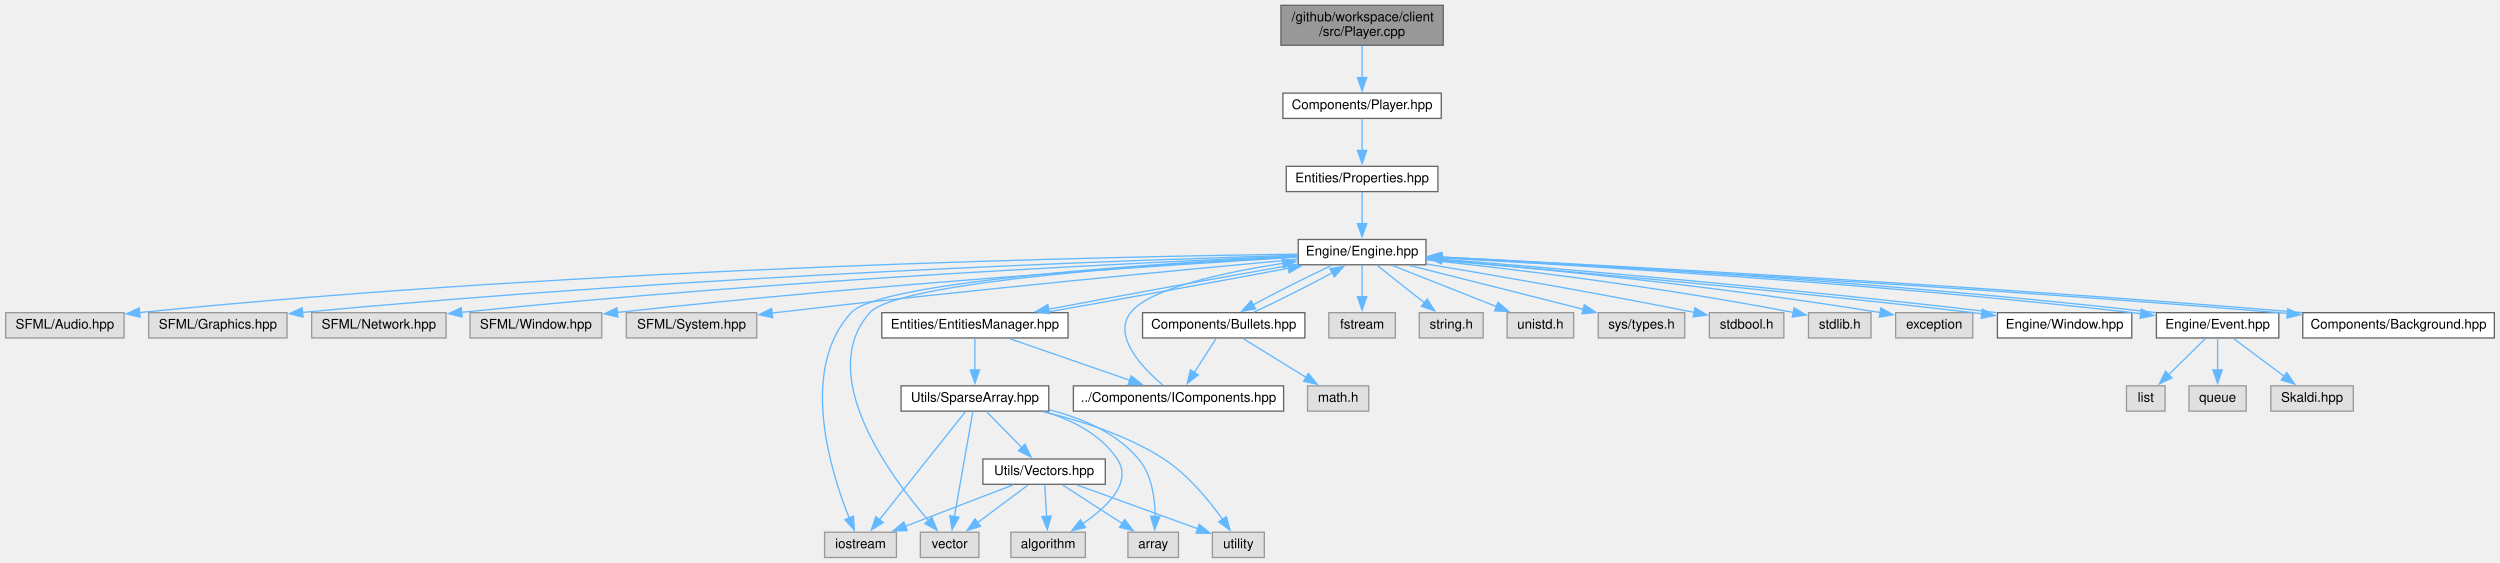
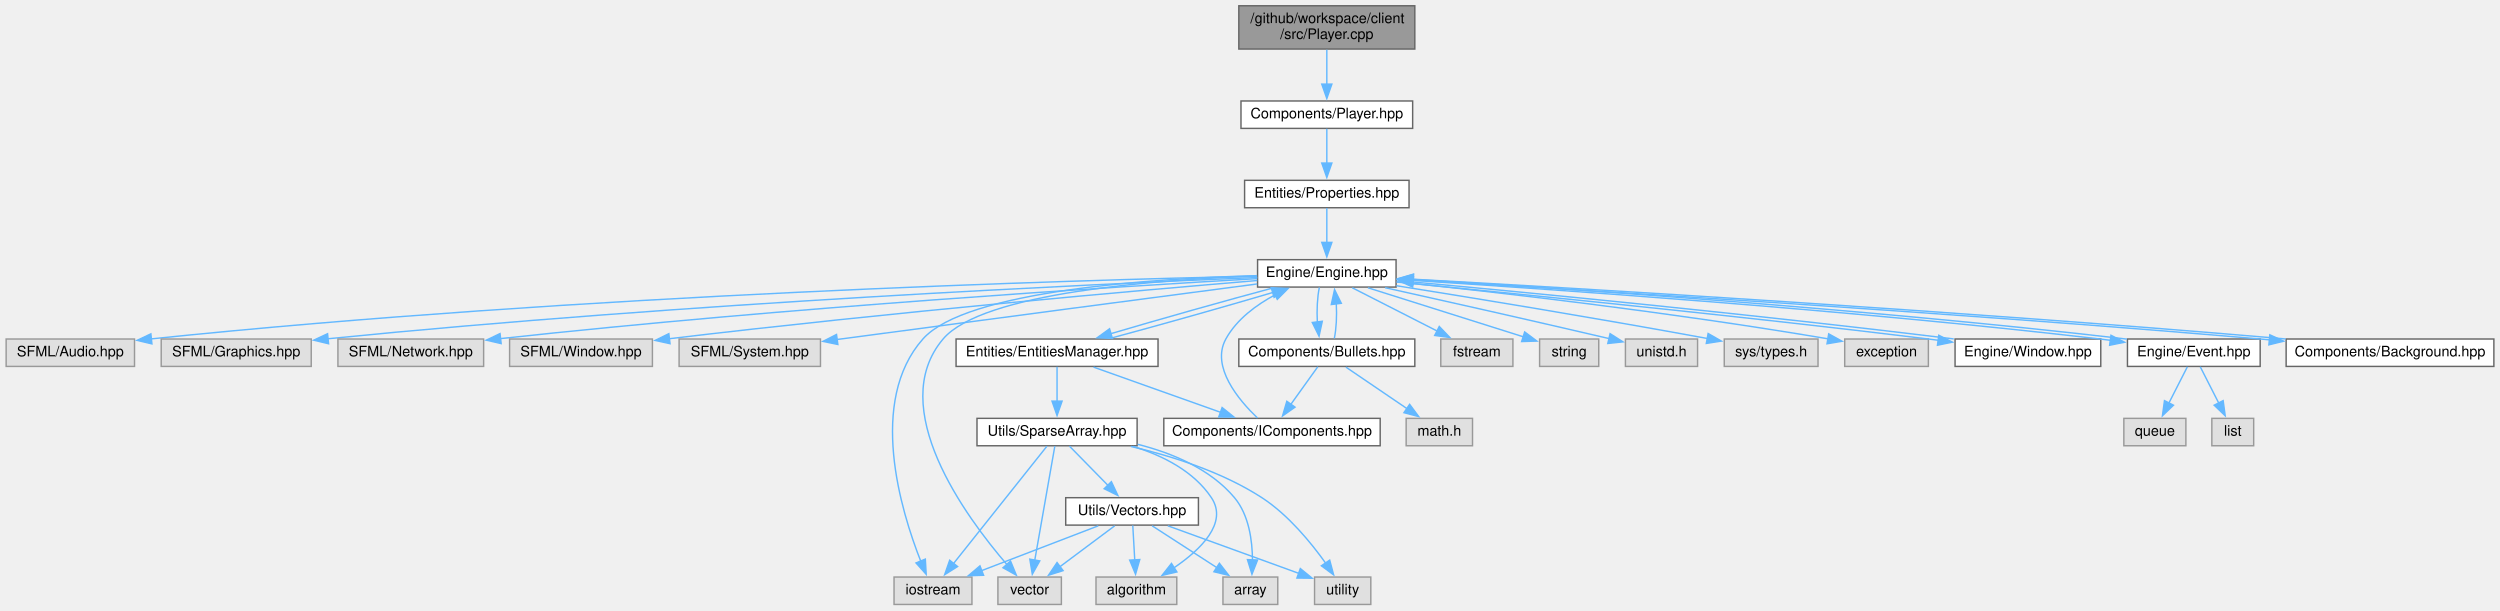
- <svg xmlns="http://www.w3.org/2000/svg" xmlns:xlink="http://www.w3.org/1999/xlink" width="1879pt" height="423pt" viewBox="0.00 0.00 1878.50 423.00">
+ <svg xmlns="http://www.w3.org/2000/svg" xmlns:xlink="http://www.w3.org/1999/xlink" width="1733pt" height="423pt" viewBox="0.00 0.00 1732.50 423.00">
  <g id="graph0" class="graph" transform="scale(1 1) rotate(0) translate(4 419)">
    <g id="node1" class="node">
      <g id="a_node1">
        <a xlink:title=" ">
-           <polygon fill="#999999" stroke="#666666" points="1080.5,-415 958.5,-415 958.5,-385 1080.5,-385 1080.5,-415" />
-           <text text-anchor="start" x="966.5" y="-403" font-family="Helvetica,sans-Serif" font-size="10.00">/github/workspace/client</text>
-           <text text-anchor="middle" x="1019.5" y="-392" font-family="Helvetica,sans-Serif" font-size="10.00">/src/Player.cpp</text>
+           <polygon fill="#999999" stroke="#666666" points="976.5,-415 854.5,-415 854.5,-385 976.5,-385 976.5,-415" />
+           <text text-anchor="start" x="862.5" y="-403" font-family="Helvetica,sans-Serif" font-size="10.00">/github/workspace/client</text>
+           <text text-anchor="middle" x="915.5" y="-392" font-family="Helvetica,sans-Serif" font-size="10.00">/src/Player.cpp</text>
        </a>
      </g>
    </g>
    <g id="node2" class="node">
      <g id="a_node2">
        <a xlink:href="Player_8hpp.html" target="_top" xlink:title=" ">
-           <polygon fill="white" stroke="#666666" points="1079,-349 960,-349 960,-330 1079,-330 1079,-349" />
-           <text text-anchor="middle" x="1019.5" y="-337" font-family="Helvetica,sans-Serif" font-size="10.00">Components/Player.hpp</text>
+           <polygon fill="white" stroke="#666666" points="975,-349 856,-349 856,-330 975,-330 975,-349" />
+           <text text-anchor="middle" x="915.5" y="-337" font-family="Helvetica,sans-Serif" font-size="10.00">Components/Player.hpp</text>
        </a>
      </g>
    </g>
    <g id="edge1" class="edge">
-       <path fill="none" stroke="#63b8ff" d="M1019.5,-384.54C1019.5,-377.34 1019.5,-368.53 1019.5,-360.68" />
-       <polygon fill="#63b8ff" stroke="#63b8ff" points="1023,-360.69 1019.5,-350.69 1016,-360.69 1023,-360.69" />
+       <path fill="none" stroke="#63b8ff" d="M915.5,-384.54C915.5,-377.34 915.5,-368.53 915.5,-360.68" />
+       <polygon fill="#63b8ff" stroke="#63b8ff" points="919,-360.69 915.5,-350.69 912,-360.69 919,-360.69" />
    </g>
    <g id="node3" class="node">
      <g id="a_node3">
        <a xlink:href="Properties_8hpp.html" target="_top" xlink:title=" ">
-           <polygon fill="white" stroke="#666666" points="1076.5,-294 962.5,-294 962.5,-275 1076.5,-275 1076.5,-294" />
-           <text text-anchor="middle" x="1019.5" y="-282" font-family="Helvetica,sans-Serif" font-size="10.00">Entities/Properties.hpp</text>
+           <polygon fill="white" stroke="#666666" points="972.5,-294 858.5,-294 858.5,-275 972.5,-275 972.5,-294" />
+           <text text-anchor="middle" x="915.5" y="-282" font-family="Helvetica,sans-Serif" font-size="10.00">Entities/Properties.hpp</text>
        </a>
      </g>
    </g>
    <g id="edge2" class="edge">
-       <path fill="none" stroke="#63b8ff" d="M1019.5,-329.75C1019.5,-323.27 1019.5,-314.16 1019.5,-305.9" />
-       <polygon fill="#63b8ff" stroke="#63b8ff" points="1023,-305.96 1019.5,-295.96 1016,-305.96 1023,-305.96" />
+       <path fill="none" stroke="#63b8ff" d="M915.5,-329.75C915.5,-323.27 915.5,-314.16 915.5,-305.9" />
+       <polygon fill="#63b8ff" stroke="#63b8ff" points="919,-305.96 915.5,-295.96 912,-305.96 919,-305.96" />
    </g>
    <g id="node4" class="node">
      <g id="a_node4">
        <a xlink:href="Engine_8hpp.html" target="_top" xlink:title=" ">
-           <polygon fill="white" stroke="#666666" points="1067.5,-239 971.5,-239 971.5,-220 1067.5,-220 1067.5,-239" />
-           <text text-anchor="middle" x="1019.5" y="-227" font-family="Helvetica,sans-Serif" font-size="10.00">Engine/Engine.hpp</text>
+           <polygon fill="white" stroke="#666666" points="963.5,-239 867.5,-239 867.5,-220 963.5,-220 963.5,-239" />
+           <text text-anchor="middle" x="915.5" y="-227" font-family="Helvetica,sans-Serif" font-size="10.00">Engine/Engine.hpp</text>
        </a>
      </g>
    </g>
    <g id="edge3" class="edge">
-       <path fill="none" stroke="#63b8ff" d="M1019.5,-274.75C1019.5,-268.27 1019.5,-259.16 1019.5,-250.9" />
-       <polygon fill="#63b8ff" stroke="#63b8ff" points="1023,-250.96 1019.5,-240.96 1016,-250.96 1023,-250.96" />
+       <path fill="none" stroke="#63b8ff" d="M915.5,-274.75C915.5,-268.27 915.5,-259.16 915.5,-250.9" />
+       <polygon fill="#63b8ff" stroke="#63b8ff" points="919,-250.96 915.5,-240.96 912,-250.96 919,-250.96" />
    </g>
    <g id="node5" class="node">
      <g id="a_node5">
        <a xlink:title=" ">
          <polygon fill="#e0e0e0" stroke="#999999" points="89,-184 0,-184 0,-165 89,-165 89,-184" />
          <text text-anchor="middle" x="44.5" y="-172" font-family="Helvetica,sans-Serif" font-size="10.00">SFML/Audio.hpp</text>
        </a>
      </g>
    </g>
    <g id="edge4" class="edge">
-       <path fill="none" stroke="#63b8ff" d="M971.42,-228C836.08,-226.21 440.15,-218.31 100.54,-184.07" />
-       <polygon fill="#63b8ff" stroke="#63b8ff" points="101.05,-180.61 90.75,-183.08 100.34,-187.57 101.05,-180.61" />
+       <path fill="none" stroke="#63b8ff" d="M867.02,-227.58C741.95,-224.84 398.03,-214.97 100.69,-184.1" />
+       <polygon fill="#63b8ff" stroke="#63b8ff" points="101.06,-180.62 90.75,-183.06 100.33,-187.58 101.06,-180.62" />
    </g>
    <g id="node6" class="node">
      <g id="a_node6">
        <a xlink:title=" ">
          <polygon fill="#e0e0e0" stroke="#999999" points="211.5,-184 107.5,-184 107.5,-165 211.5,-165 211.5,-184" />
          <text text-anchor="middle" x="159.5" y="-172" font-family="Helvetica,sans-Serif" font-size="10.00">SFML/Graphics.hpp</text>
        </a>
      </g>
    </g>
    <g id="edge5" class="edge">
-       <path fill="none" stroke="#63b8ff" d="M971.21,-227.2C848.22,-223.61 512.97,-211.93 222.88,-184.14" />
-       <polygon fill="#63b8ff" stroke="#63b8ff" points="223.51,-180.69 213.22,-183.21 222.83,-187.66 223.51,-180.69" />
+       <path fill="none" stroke="#63b8ff" d="M867.37,-226.65C755.99,-222.12 471.66,-209.02 223.15,-184.19" />
+       <polygon fill="#63b8ff" stroke="#63b8ff" points="223.52,-180.71 213.22,-183.19 222.82,-187.67 223.52,-180.71" />
    </g>
    <g id="node7" class="node">
      <g id="a_node7">
        <a xlink:title=" ">
          <polygon fill="#e0e0e0" stroke="#999999" points="331,-184 230,-184 230,-165 331,-165 331,-184" />
          <text text-anchor="middle" x="280.5" y="-172" font-family="Helvetica,sans-Serif" font-size="10.00">SFML/Network.hpp</text>
        </a>
      </g>
    </g>
    <g id="edge6" class="edge">
-       <path fill="none" stroke="#63b8ff" d="M971.16,-226.63C861.31,-222.1 584.27,-209.11 342.44,-184.23" />
-       <polygon fill="#63b8ff" stroke="#63b8ff" points="343.13,-180.79 332.82,-183.23 342.41,-187.75 343.13,-180.79" />
+       <path fill="none" stroke="#63b8ff" d="M867.23,-225.85C769.97,-220.28 543.26,-206.11 342.67,-184.28" />
+       <polygon fill="#63b8ff" stroke="#63b8ff" points="343.15,-180.82 332.83,-183.2 342.38,-187.77 343.15,-180.82" />
    </g>
    <g id="node8" class="node">
      <g id="a_node8">
        <a xlink:title=" ">
          <polygon fill="#e0e0e0" stroke="#999999" points="448,-184 349,-184 349,-165 448,-165 448,-184" />
          <text text-anchor="middle" x="398.5" y="-172" font-family="Helvetica,sans-Serif" font-size="10.00">SFML/Window.hpp</text>
        </a>
      </g>
    </g>
    <g id="edge7" class="edge">
-       <path fill="none" stroke="#63b8ff" d="M971.29,-225.73C875.83,-220.01 655.77,-205.71 459.75,-184.18" />
-       <polygon fill="#63b8ff" stroke="#63b8ff" points="460.19,-180.7 449.87,-183.08 459.42,-187.66 460.19,-180.7" />
+       <path fill="none" stroke="#63b8ff" d="M867.28,-224.55C785.68,-217.71 614.86,-202.7 459.53,-184.19" />
+       <polygon fill="#63b8ff" stroke="#63b8ff" points="460.22,-180.75 449.87,-183.03 459.39,-187.7 460.22,-180.75" />
    </g>
    <g id="node9" class="node">
      <g id="a_node9">
        <a xlink:title=" ">
          <polygon fill="#e0e0e0" stroke="#999999" points="564.5,-184 466.5,-184 466.5,-165 564.5,-165 564.5,-184" />
          <text text-anchor="middle" x="515.5" y="-172" font-family="Helvetica,sans-Serif" font-size="10.00">SFML/System.hpp</text>
        </a>
      </g>
    </g>
    <g id="edge8" class="edge">
-       <path fill="none" stroke="#63b8ff" d="M971.15,-224.16C889.94,-216.74 721.03,-200.8 578.5,-184 577.66,-183.9 576.81,-183.8 575.95,-183.7" />
-       <polygon fill="#63b8ff" stroke="#63b8ff" points="576.52,-180.24 566.16,-182.48 575.66,-187.19 576.52,-180.24" />
+       <path fill="none" stroke="#63b8ff" d="M867.22,-222.17C801.79,-213.58 681.31,-197.72 578.5,-184 577.66,-183.89 576.81,-183.77 575.96,-183.66" />
+       <polygon fill="#63b8ff" stroke="#63b8ff" points="576.56,-180.21 566.18,-182.35 575.63,-187.15 576.56,-180.21" />
    </g>
    <g id="node10" class="node">
      <g id="a_node10">
        <a xlink:title=" ">
          <polygon fill="#e0e0e0" stroke="#999999" points="669.5,-19 615.5,-19 615.5,0 669.5,0 669.5,-19" />
          <text text-anchor="middle" x="642.5" y="-7" font-family="Helvetica,sans-Serif" font-size="10.00">iostream</text>
        </a>
      </g>
    </g>
    <g id="edge9" class="edge">
-       <path fill="none" stroke="#63b8ff" d="M971.29,-226.37C873.24,-221.54 657.93,-208.28 635.5,-184 596.17,-141.43 619.86,-64.94 634.1,-29.49" />
-       <polygon fill="#63b8ff" stroke="#63b8ff" points="637.21,-31.12 637.87,-20.55 630.76,-28.4 637.21,-31.12" />
+       <path fill="none" stroke="#63b8ff" d="M867.17,-227.93C795.25,-225.95 665.32,-217.67 635.5,-184 597.25,-140.81 620.1,-65.24 634.07,-29.83" />
+       <polygon fill="#63b8ff" stroke="#63b8ff" points="637.19,-31.45 637.79,-20.87 630.73,-28.77 637.19,-31.45" />
    </g>
    <g id="node11" class="node">
      <g id="a_node11">
        <a xlink:title=" ">
          <polygon fill="#e0e0e0" stroke="#999999" points="1044.5,-184 994.5,-184 994.5,-165 1044.5,-165 1044.5,-184" />
          <text text-anchor="middle" x="1019.5" y="-172" font-family="Helvetica,sans-Serif" font-size="10.00">fstream</text>
        </a>
      </g>
    </g>
    <g id="edge10" class="edge">
-       <path fill="none" stroke="#63b8ff" d="M1019.5,-219.75C1019.5,-213.27 1019.5,-204.16 1019.5,-195.9" />
-       <polygon fill="#63b8ff" stroke="#63b8ff" points="1023,-195.96 1019.5,-185.96 1016,-195.96 1023,-195.96" />
+       <path fill="none" stroke="#63b8ff" d="M933.14,-219.51C949.23,-211.31 973.25,-199.07 991.87,-189.58" />
+       <polygon fill="#63b8ff" stroke="#63b8ff" points="993.45,-192.7 1000.77,-185.05 990.27,-186.47 993.45,-192.7" />
    </g>
    <g id="node12" class="node">
      <g id="a_node12">
        <a xlink:title=" ">
-           <polygon fill="#e0e0e0" stroke="#999999" points="1110.5,-184 1062.5,-184 1062.5,-165 1110.5,-165 1110.5,-184" />
-           <text text-anchor="middle" x="1086.5" y="-172" font-family="Helvetica,sans-Serif" font-size="10.00">string.h</text>
+           <polygon fill="#e0e0e0" stroke="#999999" points="1104,-184 1063,-184 1063,-165 1104,-165 1104,-184" />
+           <text text-anchor="middle" x="1083.5" y="-172" font-family="Helvetica,sans-Serif" font-size="10.00">string</text>
        </a>
      </g>
    </g>
    <g id="edge11" class="edge">
-       <path fill="none" stroke="#63b8ff" d="M1030.87,-219.51C1040.55,-211.85 1054.7,-200.66 1066.31,-191.47" />
-       <polygon fill="#63b8ff" stroke="#63b8ff" points="1068.44,-194.25 1074.12,-185.3 1064.1,-188.76 1068.44,-194.25" />
+       <path fill="none" stroke="#63b8ff" d="M944,-219.51C973.93,-210.07 1020.88,-195.25 1051.92,-185.46" />
+       <polygon fill="#63b8ff" stroke="#63b8ff" points="1052.65,-188.9 1061.13,-182.56 1050.54,-182.23 1052.65,-188.9" />
    </g>
    <g id="node13" class="node">
      <g id="a_node13">
        <a xlink:title=" ">
-           <polygon fill="#e0e0e0" stroke="#999999" points="1178.5,-184 1128.5,-184 1128.5,-165 1178.5,-165 1178.5,-184" />
-           <text text-anchor="middle" x="1153.5" y="-172" font-family="Helvetica,sans-Serif" font-size="10.00">unistd.h</text>
+           <polygon fill="#e0e0e0" stroke="#999999" points="1172.5,-184 1122.5,-184 1122.5,-165 1172.5,-165 1172.5,-184" />
+           <text text-anchor="middle" x="1147.5" y="-172" font-family="Helvetica,sans-Serif" font-size="10.00">unistd.h</text>
        </a>
      </g>
    </g>
    <g id="edge12" class="edge">
-       <path fill="none" stroke="#63b8ff" d="M1042.23,-219.51C1063.73,-211.01 1096.23,-198.15 1120.57,-188.53" />
-       <polygon fill="#63b8ff" stroke="#63b8ff" points="1121.69,-191.85 1129.7,-184.91 1119.11,-185.34 1121.69,-191.85" />
+       <path fill="none" stroke="#63b8ff" d="M955.91,-219.57C993.51,-211.22 1051.37,-198.25 1111.44,-184.22" />
+       <polygon fill="#63b8ff" stroke="#63b8ff" points="1111.86,-187.71 1120.8,-182.02 1110.27,-180.9 1111.86,-187.71" />
    </g>
    <g id="node14" class="node">
      <g id="a_node14">
        <a xlink:title=" ">
-           <polygon fill="#e0e0e0" stroke="#999999" points="1262,-184 1197,-184 1197,-165 1262,-165 1262,-184" />
-           <text text-anchor="middle" x="1229.5" y="-172" font-family="Helvetica,sans-Serif" font-size="10.00">sys/types.h</text>
+           <polygon fill="#e0e0e0" stroke="#999999" points="1256,-184 1191,-184 1191,-165 1256,-165 1256,-184" />
+           <text text-anchor="middle" x="1223.5" y="-172" font-family="Helvetica,sans-Serif" font-size="10.00">sys/types.h</text>
        </a>
      </g>
    </g>
    <g id="edge13" class="edge">
-       <path fill="none" stroke="#63b8ff" d="M1055.12,-219.51C1091.23,-210.4 1147.14,-196.29 1185.88,-186.51" />
-       <polygon fill="#63b8ff" stroke="#63b8ff" points="1186.51,-189.96 1195.35,-184.12 1184.8,-183.17 1186.51,-189.96" />
+       <path fill="none" stroke="#63b8ff" d="M963.64,-220.95C1014.7,-212.83 1097.99,-199.27 1179.53,-184.31" />
+       <polygon fill="#63b8ff" stroke="#63b8ff" points="1179.82,-187.82 1189.02,-182.56 1178.55,-180.93 1179.82,-187.82" />
    </g>
    <g id="node15" class="node">
      <g id="a_node15">
        <a xlink:title=" ">
          <polygon fill="#e0e0e0" stroke="#999999" points="731.5,-19 687.5,-19 687.5,0 731.5,0 731.5,-19" />
          <text text-anchor="middle" x="709.5" y="-7" font-family="Helvetica,sans-Serif" font-size="10.00">vector</text>
        </a>
      </g>
    </g>
    <g id="edge14" class="edge">
-       <path fill="none" stroke="#63b8ff" d="M971.15,-226.2C875.72,-221.17 670.51,-207.69 649.5,-184 608.32,-137.58 664.48,-61.41 693.74,-27.6" />
-       <polygon fill="#63b8ff" stroke="#63b8ff" points="696.14,-30.17 700.17,-20.37 690.91,-25.52 696.14,-30.17" />
+       <path fill="none" stroke="#63b8ff" d="M867.15,-227.6C798.18,-225.17 676.84,-216.3 649.5,-184 609.4,-136.64 665,-60.96 693.93,-27.44" />
+       <polygon fill="#63b8ff" stroke="#63b8ff" points="696.25,-30.09 700.27,-20.29 691.02,-25.44 696.25,-30.09" />
    </g>
    <g id="node16" class="node">
      <g id="a_node16">
        <a xlink:title=" ">
-           <polygon fill="#e0e0e0" stroke="#999999" points="1336.5,-184 1280.5,-184 1280.5,-165 1336.5,-165 1336.5,-184" />
-           <text text-anchor="middle" x="1308.5" y="-172" font-family="Helvetica,sans-Serif" font-size="10.00">stdbool.h</text>
+           <polygon fill="#e0e0e0" stroke="#999999" points="1332.5,-184 1274.5,-184 1274.5,-165 1332.5,-165 1332.5,-184" />
+           <text text-anchor="middle" x="1303.5" y="-172" font-family="Helvetica,sans-Serif" font-size="10.00">exception</text>
        </a>
      </g>
    </g>
    <g id="edge15" class="edge">
-       <path fill="none" stroke="#63b8ff" d="M1067.74,-220.6C1115.99,-212.56 1192.6,-199.39 1269.04,-184.21" />
-       <polygon fill="#63b8ff" stroke="#63b8ff" points="1269.7,-187.64 1278.82,-182.25 1268.33,-180.78 1269.7,-187.64" />
+       <path fill="none" stroke="#63b8ff" d="M963.97,-223.68C1029.37,-216.88 1149.73,-203.3 1262.89,-184.12" />
+       <polygon fill="#63b8ff" stroke="#63b8ff" points="1263.41,-187.58 1272.67,-182.44 1262.23,-180.68 1263.41,-187.58" />
    </g>
    <g id="node17" class="node">
      <g id="a_node17">
-         <a xlink:title=" ">
-           <polygon fill="#e0e0e0" stroke="#999999" points="1402,-184 1355,-184 1355,-165 1402,-165 1402,-184" />
-           <text text-anchor="middle" x="1378.5" y="-172" font-family="Helvetica,sans-Serif" font-size="10.00">stdlib.h</text>
+         <a xlink:href="Window_8hpp.html" target="_top" xlink:title=" ">
+           <polygon fill="white" stroke="#666666" points="1452,-184 1351,-184 1351,-165 1452,-165 1452,-184" />
+           <text text-anchor="middle" x="1401.5" y="-172" font-family="Helvetica,sans-Serif" font-size="10.00">Engine/Window.hpp</text>
        </a>
      </g>
    </g>
    <g id="edge16" class="edge">
-       <path fill="none" stroke="#63b8ff" d="M1067.85,-223.68C1129.57,-217.14 1239.82,-204.13 1343.77,-184.11" />
-       <polygon fill="#63b8ff" stroke="#63b8ff" points="1344.15,-187.6 1353.3,-182.25 1342.81,-180.73 1344.15,-187.6" />
+       <path fill="none" stroke="#63b8ff" d="M963.87,-223.48C1041.71,-215.83 1199.1,-200.41 1332.5,-184 1334.78,-183.72 1337.12,-183.42 1339.48,-183.12" />
+       <polygon fill="#63b8ff" stroke="#63b8ff" points="1339.7,-186.62 1349.16,-181.84 1338.79,-179.68 1339.7,-186.62" />
    </g>
    <g id="node18" class="node">
      <g id="a_node18">
-         <a xlink:title=" ">
-           <polygon fill="#e0e0e0" stroke="#999999" points="1478.5,-184 1420.5,-184 1420.5,-165 1478.5,-165 1478.5,-184" />
-           <text text-anchor="middle" x="1449.5" y="-172" font-family="Helvetica,sans-Serif" font-size="10.00">exception</text>
-         </a>
-       </g>
-     </g>
-     <g id="edge17" class="edge">
-       <path fill="none" stroke="#63b8ff" d="M1067.87,-224.58C1139.86,-218.41 1279.62,-205.08 1408.9,-184.08" />
-       <polygon fill="#63b8ff" stroke="#63b8ff" points="1409.38,-187.55 1418.68,-182.47 1408.24,-180.64 1409.38,-187.55" />
-     </g>
-     <g id="node19" class="node">
-       <g id="a_node19">
-         <a xlink:href="Window_8hpp.html" target="_top" xlink:title=" ">
-           <polygon fill="white" stroke="#666666" points="1598,-184 1497,-184 1497,-165 1598,-165 1598,-184" />
-           <text text-anchor="middle" x="1547.5" y="-172" font-family="Helvetica,sans-Serif" font-size="10.00">Engine/Window.hpp</text>
+         <a xlink:href="Event_8hpp.html" target="_top" xlink:title=" ">
+           <polygon fill="white" stroke="#666666" points="1562.5,-184 1470.5,-184 1470.5,-165 1562.5,-165 1562.5,-184" />
+           <text text-anchor="middle" x="1516.5" y="-172" font-family="Helvetica,sans-Serif" font-size="10.00">Engine/Event.hpp</text>
        </a>
      </g>
    </g>
    <g id="edge18" class="edge">
-       <path fill="none" stroke="#63b8ff" d="M1067.66,-224.19C1151.4,-217.04 1328.76,-201.72 1478.5,-184 1480.79,-183.73 1483.12,-183.44 1485.48,-183.15" />
-       <polygon fill="#63b8ff" stroke="#63b8ff" points="1485.7,-186.65 1495.16,-181.89 1484.8,-179.71 1485.7,-186.65" />
-     </g>
-     <g id="node20" class="node">
-       <g id="a_node20">
-         <a xlink:href="Event_8hpp.html" target="_top" xlink:title=" ">
-           <polygon fill="white" stroke="#666666" points="1708.5,-184 1616.5,-184 1616.5,-165 1708.5,-165 1708.5,-184" />
-           <text text-anchor="middle" x="1662.5" y="-172" font-family="Helvetica,sans-Serif" font-size="10.00">Engine/Event.hpp</text>
-         </a>
-       </g>
-     </g>
-     <g id="edge20" class="edge">
-       <path fill="none" stroke="#63b8ff" d="M1068,-225.84C1167.68,-220.4 1402.21,-206.56 1598.5,-184 1600.54,-183.77 1602.61,-183.51 1604.71,-183.24" />
-       <polygon fill="#63b8ff" stroke="#63b8ff" points="1605.15,-186.72 1614.59,-181.9 1604.21,-179.78 1605.15,-186.72" />
-     </g>
-     <g id="node24" class="node">
-       <g id="a_node24">
+       <path fill="none" stroke="#63b8ff" d="M963.71,-225.36C1057.79,-219.36 1271.87,-204.94 1451.5,-184 1453.83,-183.73 1456.21,-183.43 1458.62,-183.12" />
+       <polygon fill="#63b8ff" stroke="#63b8ff" points="1459.08,-186.59 1468.52,-181.78 1458.14,-179.66 1459.08,-186.59" />
+     </g>
+     <g id="node21" class="node">
+       <g id="a_node21">
        <a xlink:href="EntitiesManager_8hpp.html" target="_top" xlink:title=" ">
          <polygon fill="white" stroke="#666666" points="798.5,-184 658.5,-184 658.5,-165 798.5,-165 798.5,-184" />
          <text text-anchor="middle" x="728.5" y="-172" font-family="Helvetica,sans-Serif" font-size="10.00">Entities/EntitiesManager.hpp</text>
        </a>
      </g>
    </g>
-     <g id="edge25" class="edge">
-       <path fill="none" stroke="#63b8ff" d="M971.28,-220.62C919.62,-211.6 837.95,-196.77 783.75,-186.58" />
-       <polygon fill="#63b8ff" stroke="#63b8ff" points="784.58,-183.18 774.11,-184.77 783.29,-190.06 784.58,-183.18" />
-     </g>
-     <g id="node31" class="node">
-       <g id="a_node31">
+     <g id="edge22" class="edge">
+       <path fill="none" stroke="#63b8ff" d="M878.56,-219.51C845.88,-210.76 798.59,-197.42 765.8,-187.71" />
+       <polygon fill="#63b8ff" stroke="#63b8ff" points="766.89,-184.39 756.31,-184.88 764.89,-191.09 766.89,-184.39" />
+     </g>
+     <g id="node28" class="node">
+       <g id="a_node28">
        <a xlink:href="Bullets_8hpp.html" target="_top" xlink:title=" ">
          <polygon fill="white" stroke="#666666" points="976.5,-184 854.5,-184 854.5,-165 976.5,-165 976.5,-184" />
          <text text-anchor="middle" x="915.5" y="-172" font-family="Helvetica,sans-Serif" font-size="10.00">Components/Bullets.hpp</text>
        </a>
      </g>
    </g>
-     <g id="edge41" class="edge">
-       <path fill="none" stroke="#63b8ff" d="M996.64,-219.51C979.01,-211.39 955,-199.3 937.57,-189.85" />
-       <polygon fill="#63b8ff" stroke="#63b8ff" points="939.46,-186.89 929.02,-185.09 936.06,-193.01 939.46,-186.89" />
-     </g>
-     <g id="node33" class="node">
-       <g id="a_node33">
+     <g id="edge38" class="edge">
+       <path fill="none" stroke="#63b8ff" d="M910.33,-219.75C908.92,-213.19 908.46,-203.95 908.93,-195.6" />
+       <polygon fill="#63b8ff" stroke="#63b8ff" points="912.37,-196.3 910.11,-185.94 905.42,-195.45 912.37,-196.3" />
+     </g>
+     <g id="node30" class="node">
+       <g id="a_node30">
        <a xlink:href="Background_8hpp.html" target="_top" xlink:title=" ">
-           <polygon fill="white" stroke="#666666" points="1870.5,-184 1726.5,-184 1726.5,-165 1870.5,-165 1870.5,-184" />
-           <text text-anchor="middle" x="1798.5" y="-172" font-family="Helvetica,sans-Serif" font-size="10.00">Components/Background.hpp</text>
-         </a>
-       </g>
-     </g>
-     <g id="edge45" class="edge">
-       <path fill="none" stroke="#63b8ff" d="M1067.74,-225.86C1180.22,-219.89 1468.02,-204.28 1708.5,-184 1710.67,-183.82 1712.86,-183.63 1715.09,-183.43" />
-       <polygon fill="#63b8ff" stroke="#63b8ff" points="1715.19,-186.93 1724.82,-182.52 1714.54,-179.96 1715.19,-186.93" />
+           <polygon fill="white" stroke="#666666" points="1724.5,-184 1580.5,-184 1580.5,-165 1724.5,-165 1724.5,-184" />
+           <text text-anchor="middle" x="1652.5" y="-172" font-family="Helvetica,sans-Serif" font-size="10.00">Components/Background.hpp</text>
+         </a>
+       </g>
+     </g>
+     <g id="edge42" class="edge">
+       <path fill="none" stroke="#63b8ff" d="M963.78,-225.56C1071.44,-219.23 1338.74,-203.32 1562.5,-184 1564.67,-183.81 1566.86,-183.62 1569.08,-183.42" />
+       <polygon fill="#63b8ff" stroke="#63b8ff" points="1569.19,-186.92 1578.82,-182.5 1568.54,-179.95 1569.19,-186.92" />
+     </g>
+     <g id="edge17" class="edge">
+       <path fill="none" stroke="#63b8ff" d="M1350.09,-184.05C1216.6,-200.47 1059.19,-215.88 975.2,-223.51" />
+       <polygon fill="#63b8ff" stroke="#63b8ff" points="974.99,-220.01 965.35,-224.4 975.62,-226.99 974.99,-220.01" />
    </g>
    <g id="edge19" class="edge">
-       <path fill="none" stroke="#63b8ff" d="M1496.04,-184.05C1346.66,-201.72 1169.94,-216.99 1079.38,-224.16" />
-       <polygon fill="#63b8ff" stroke="#63b8ff" points="1079.18,-220.66 1069.48,-224.93 1079.73,-227.64 1079.18,-220.66" />
+       <path fill="none" stroke="#63b8ff" d="M1470.09,-183.93C1469.89,-183.95 1469.7,-183.98 1469.5,-184 1290.41,-204.88 1077.07,-219.27 975.2,-225.31" />
+       <polygon fill="#63b8ff" stroke="#63b8ff" points="975.22,-221.8 965.44,-225.88 975.63,-228.79 975.22,-221.8" />
+     </g>
+     <g id="node19" class="node">
+       <g id="a_node19">
+         <a xlink:title=" ">
+           <polygon fill="#e0e0e0" stroke="#999999" points="1558,-129 1529,-129 1529,-110 1558,-110 1558,-129" />
+           <text text-anchor="middle" x="1543.5" y="-117" font-family="Helvetica,sans-Serif" font-size="10.00">list</text>
+         </a>
+       </g>
+     </g>
+     <g id="edge20" class="edge">
+       <path fill="none" stroke="#63b8ff" d="M1520.96,-164.75C1524.45,-157.88 1529.45,-148.08 1533.85,-139.45" />
+       <polygon fill="#63b8ff" stroke="#63b8ff" points="1536.84,-141.29 1538.26,-130.79 1530.6,-138.11 1536.84,-141.29" />
+     </g>
+     <g id="node20" class="node">
+       <g id="a_node20">
+         <a xlink:title=" ">
+           <polygon fill="#e0e0e0" stroke="#999999" points="1511,-129 1468,-129 1468,-110 1511,-110 1511,-129" />
+           <text text-anchor="middle" x="1489.5" y="-117" font-family="Helvetica,sans-Serif" font-size="10.00">queue</text>
+         </a>
+       </g>
    </g>
    <g id="edge21" class="edge">
-       <path fill="none" stroke="#63b8ff" d="M1616.2,-184.03C1420.49,-206.52 1186.87,-220.33 1079.14,-225.8" />
-       <polygon fill="#63b8ff" stroke="#63b8ff" points="1079.2,-222.29 1069.38,-226.29 1079.55,-229.28 1079.2,-222.29" />
-     </g>
-     <g id="node21" class="node">
-       <g id="a_node21">
-         <a xlink:title=" ">
-           <polygon fill="#e0e0e0" stroke="#999999" points="1623,-129 1594,-129 1594,-110 1623,-110 1623,-129" />
-           <text text-anchor="middle" x="1608.5" y="-117" font-family="Helvetica,sans-Serif" font-size="10.00">list</text>
-         </a>
-       </g>
-     </g>
-     <g id="edge22" class="edge">
-       <path fill="none" stroke="#63b8ff" d="M1653.58,-164.75C1646.05,-157.35 1635.03,-146.54 1625.77,-137.45" />
-       <polygon fill="#63b8ff" stroke="#63b8ff" points="1628.28,-135.01 1618.69,-130.5 1623.38,-140 1628.28,-135.01" />
+       <path fill="none" stroke="#63b8ff" d="M1512.04,-164.75C1508.55,-157.88 1503.55,-148.08 1499.15,-139.45" />
+       <polygon fill="#63b8ff" stroke="#63b8ff" points="1502.4,-138.11 1494.74,-130.79 1496.16,-141.29 1502.4,-138.11" />
+     </g>
+     <g id="edge23" class="edge">
+       <path fill="none" stroke="#63b8ff" d="M765.27,-184.45C797.91,-193.18 845.2,-206.52 878.03,-216.24" />
+       <polygon fill="#63b8ff" stroke="#63b8ff" points="876.96,-219.57 887.54,-219.08 878.96,-212.86 876.96,-219.57" />
    </g>
    <g id="node22" class="node">
      <g id="a_node22">
-         <a xlink:title=" ">
-           <polygon fill="#e0e0e0" stroke="#999999" points="1684,-129 1641,-129 1641,-110 1684,-110 1684,-129" />
-           <text text-anchor="middle" x="1662.5" y="-117" font-family="Helvetica,sans-Serif" font-size="10.00">queue</text>
-         </a>
-       </g>
-     </g>
-     <g id="edge23" class="edge">
-       <path fill="none" stroke="#63b8ff" d="M1662.5,-164.75C1662.5,-158.27 1662.5,-149.16 1662.5,-140.9" />
-       <polygon fill="#63b8ff" stroke="#63b8ff" points="1666,-140.96 1662.5,-130.96 1659,-140.96 1666,-140.96" />
+         <a xlink:href="IComponents_8hpp.html" target="_top" xlink:title=" ">
+           <polygon fill="white" stroke="#666666" points="952.5,-129 802.5,-129 802.5,-110 952.5,-110 952.5,-129" />
+           <text text-anchor="middle" x="877.5" y="-117" font-family="Helvetica,sans-Serif" font-size="10.00">Components/IComponents.hpp</text>
+         </a>
+       </g>
+     </g>
+     <g id="edge24" class="edge">
+       <path fill="none" stroke="#63b8ff" d="M753.78,-164.51C778,-155.89 814.8,-142.8 841.97,-133.14" />
+       <polygon fill="#63b8ff" stroke="#63b8ff" points="842.92,-136.51 851.17,-129.87 840.58,-129.92 842.92,-136.51" />
    </g>
    <g id="node23" class="node">
      <g id="a_node23">
-         <a xlink:title=" ">
-           <polygon fill="#e0e0e0" stroke="#999999" points="1764.5,-129 1702.5,-129 1702.5,-110 1764.5,-110 1764.5,-129" />
-           <text text-anchor="middle" x="1733.5" y="-117" font-family="Helvetica,sans-Serif" font-size="10.00">Skaldi.hpp</text>
-         </a>
-       </g>
-     </g>
-     <g id="edge24" class="edge">
-       <path fill="none" stroke="#63b8ff" d="M1674.54,-164.51C1684.91,-156.77 1700.1,-145.43 1712.47,-136.2" />
-       <polygon fill="#63b8ff" stroke="#63b8ff" points="1714.5,-139.05 1720.42,-130.26 1710.31,-133.44 1714.5,-139.05" />
-     </g>
-     <g id="edge26" class="edge">
-       <path fill="none" stroke="#63b8ff" d="M783.08,-184.49C834.91,-193.58 912.31,-207.66 964.33,-217.43" />
-       <polygon fill="#63b8ff" stroke="#63b8ff" points="963.39,-220.81 973.87,-219.23 964.69,-213.94 963.39,-220.81" />
-     </g>
-     <g id="node25" class="node">
-       <g id="a_node25">
-         <a xlink:href="IComponents_8hpp.html" target="_top" xlink:title=" ">
-           <polygon fill="white" stroke="#666666" points="960.5,-129 802.5,-129 802.5,-110 960.5,-110 960.5,-129" />
-           <text text-anchor="middle" x="881.5" y="-117" font-family="Helvetica,sans-Serif" font-size="10.00">../Components/IComponents.hpp</text>
-         </a>
-       </g>
-     </g>
-     <g id="edge27" class="edge">
-       <path fill="none" stroke="#63b8ff" d="M754.45,-164.51C779.37,-155.88 817.23,-142.76 845.14,-133.1" />
-       <polygon fill="#63b8ff" stroke="#63b8ff" points="845.94,-136.52 854.24,-129.94 843.65,-129.91 845.94,-136.52" />
-     </g>
-     <g id="node26" class="node">
-       <g id="a_node26">
        <a xlink:href="SparseArray_8hpp.html" target="_top" xlink:title=" ">
          <polygon fill="white" stroke="#666666" points="784,-129 673,-129 673,-110 784,-110 784,-129" />
          <text text-anchor="middle" x="728.5" y="-117" font-family="Helvetica,sans-Serif" font-size="10.00">Utils/SparseArray.hpp</text>
        </a>
      </g>
    </g>
-     <g id="edge29" class="edge">
+     <g id="edge26" class="edge">
      <path fill="none" stroke="#63b8ff" d="M728.5,-164.75C728.5,-158.27 728.5,-149.16 728.5,-140.9" />
      <polygon fill="#63b8ff" stroke="#63b8ff" points="732,-140.96 728.5,-130.96 725,-140.96 732,-140.96" />
    </g>
-     <g id="edge28" class="edge">
-       <path fill="none" stroke="#63b8ff" d="M869.91,-129.42C854.73,-142.18 831.59,-166.08 845.5,-184 859.62,-202.18 915.33,-214.19 959.96,-221.1" />
-       <polygon fill="#63b8ff" stroke="#63b8ff" points="959.43,-224.56 969.83,-222.57 960.46,-217.64 959.43,-224.56" />
-     </g>
-     <g id="edge30" class="edge">
+     <g id="edge25" class="edge">
+       <path fill="none" stroke="#63b8ff" d="M867.45,-129.23C854.52,-141.56 834.92,-164.74 845.5,-184 853.01,-197.68 866.71,-207.75 880.01,-214.82" />
+       <polygon fill="#63b8ff" stroke="#63b8ff" points="878.1,-217.79 888.63,-218.99 881.15,-211.48 878.1,-217.79" />
+     </g>
+     <g id="edge27" class="edge">
      <path fill="none" stroke="#63b8ff" d="M721.46,-109.66C707.35,-91.94 675.36,-51.77 656.72,-28.35" />
      <polygon fill="#63b8ff" stroke="#63b8ff" points="659.55,-26.29 650.58,-20.64 654.07,-30.65 659.55,-26.29" />
    </g>
-     <g id="edge33" class="edge">
+     <g id="edge30" class="edge">
      <path fill="none" stroke="#63b8ff" d="M726.95,-109.66C723.93,-92.5 717.2,-54.26 713.04,-30.6" />
      <polygon fill="#63b8ff" stroke="#63b8ff" points="716.52,-30.19 711.34,-20.95 709.62,-31.41 716.52,-30.19" />
    </g>
+     <g id="node24" class="node">
+       <g id="a_node24">
+         <a xlink:title=" ">
+           <polygon fill="#e0e0e0" stroke="#999999" points="811.5,-19 755.5,-19 755.5,0 811.5,0 811.5,-19" />
+           <text text-anchor="middle" x="783.5" y="-7" font-family="Helvetica,sans-Serif" font-size="10.00">algorithm</text>
+         </a>
+       </g>
+     </g>
+     <g id="edge28" class="edge">
+       <path fill="none" stroke="#63b8ff" d="M781.23,-109.55C801.74,-103.21 823.22,-92.41 835.5,-74 847.23,-56.42 827.91,-37.89 809.58,-25.42" />
+       <polygon fill="#63b8ff" stroke="#63b8ff" points="811.57,-22.54 801.26,-20.13 807.82,-28.45 811.57,-22.54" />
+     </g>
+     <g id="node25" class="node">
+       <g id="a_node25">
+         <a xlink:title=" ">
+           <polygon fill="#e0e0e0" stroke="#999999" points="881.5,-19 843.5,-19 843.5,0 881.5,0 881.5,-19" />
+           <text text-anchor="middle" x="862.5" y="-7" font-family="Helvetica,sans-Serif" font-size="10.00">array</text>
+         </a>
+       </g>
+     </g>
+     <g id="edge29" class="edge">
+       <path fill="none" stroke="#63b8ff" d="M784.38,-111.01C808.43,-104.93 834.8,-93.93 851.5,-74 861.51,-62.05 863.89,-44.3 863.97,-30.6" />
+       <polygon fill="#63b8ff" stroke="#63b8ff" points="867.48,-30.81 863.61,-20.95 860.48,-31.07 867.48,-30.81" />
+     </g>
+     <g id="node26" class="node">
+       <g id="a_node26">
+         <a xlink:title=" ">
+           <polygon fill="#e0e0e0" stroke="#999999" points="946,-19 907,-19 907,0 946,0 946,-19" />
+           <text text-anchor="middle" x="926.5" y="-7" font-family="Helvetica,sans-Serif" font-size="10.00">utility</text>
+         </a>
+       </g>
+     </g>
+     <g id="edge31" class="edge">
+       <path fill="none" stroke="#63b8ff" d="M779.71,-109.52C808.1,-102.87 843.09,-91.8 870.5,-74 888.75,-62.15 904.62,-42.76 914.76,-28.53" />
+       <polygon fill="#63b8ff" stroke="#63b8ff" points="917.49,-30.73 920.23,-20.5 911.71,-26.79 917.49,-30.73" />
+     </g>
    <g id="node27" class="node">
      <g id="a_node27">
-         <a xlink:title=" ">
-           <polygon fill="#e0e0e0" stroke="#999999" points="811.5,-19 755.5,-19 755.5,0 811.5,0 811.5,-19" />
-           <text text-anchor="middle" x="783.5" y="-7" font-family="Helvetica,sans-Serif" font-size="10.00">algorithm</text>
-         </a>
-       </g>
-     </g>
-     <g id="edge31" class="edge">
-       <path fill="none" stroke="#63b8ff" d="M781.23,-109.55C801.74,-103.21 823.22,-92.41 835.5,-74 847.23,-56.42 827.91,-37.89 809.58,-25.42" />
-       <polygon fill="#63b8ff" stroke="#63b8ff" points="811.57,-22.54 801.26,-20.13 807.82,-28.45 811.57,-22.54" />
-     </g>
-     <g id="node28" class="node">
-       <g id="a_node28">
-         <a xlink:title=" ">
-           <polygon fill="#e0e0e0" stroke="#999999" points="881.5,-19 843.5,-19 843.5,0 881.5,0 881.5,-19" />
-           <text text-anchor="middle" x="862.5" y="-7" font-family="Helvetica,sans-Serif" font-size="10.00">array</text>
-         </a>
-       </g>
-     </g>
-     <g id="edge32" class="edge">
-       <path fill="none" stroke="#63b8ff" d="M784.38,-111.01C808.43,-104.93 834.8,-93.93 851.5,-74 861.51,-62.05 863.89,-44.3 863.97,-30.6" />
-       <polygon fill="#63b8ff" stroke="#63b8ff" points="867.48,-30.81 863.61,-20.95 860.48,-31.07 867.48,-30.81" />
-     </g>
-     <g id="node29" class="node">
-       <g id="a_node29">
-         <a xlink:title=" ">
-           <polygon fill="#e0e0e0" stroke="#999999" points="946,-19 907,-19 907,0 946,0 946,-19" />
-           <text text-anchor="middle" x="926.5" y="-7" font-family="Helvetica,sans-Serif" font-size="10.00">utility</text>
-         </a>
-       </g>
-     </g>
-     <g id="edge34" class="edge">
-       <path fill="none" stroke="#63b8ff" d="M779.71,-109.52C808.1,-102.87 843.09,-91.8 870.5,-74 888.75,-62.15 904.62,-42.76 914.76,-28.53" />
-       <polygon fill="#63b8ff" stroke="#63b8ff" points="917.49,-30.73 920.23,-20.5 911.71,-26.79 917.49,-30.73" />
-     </g>
-     <g id="node30" class="node">
-       <g id="a_node30">
        <a xlink:href="Vectors_8hpp.html" target="_top" xlink:title=" ">
          <polygon fill="white" stroke="#666666" points="826.5,-74 734.5,-74 734.5,-55 826.5,-55 826.5,-74" />
          <text text-anchor="middle" x="780.5" y="-62" font-family="Helvetica,sans-Serif" font-size="10.00">Utils/Vectors.hpp</text>
        </a>
      </g>
    </g>
-     <g id="edge35" class="edge">
+     <g id="edge32" class="edge">
      <path fill="none" stroke="#63b8ff" d="M737.09,-109.75C744.34,-102.35 754.95,-91.54 763.87,-82.45" />
      <polygon fill="#63b8ff" stroke="#63b8ff" points="766.16,-85.11 770.67,-75.52 761.16,-80.21 766.16,-85.11" />
    </g>
-     <g id="edge36" class="edge">
+     <g id="edge33" class="edge">
      <path fill="none" stroke="#63b8ff" d="M757.09,-54.51C734.85,-45.97 701.17,-33.03 676.08,-23.4" />
      <polygon fill="#63b8ff" stroke="#63b8ff" points="677.57,-20.22 666.98,-19.9 675.06,-26.75 677.57,-20.22" />
    </g>
-     <g id="edge39" class="edge">
+     <g id="edge36" class="edge">
      <path fill="none" stroke="#63b8ff" d="M768.46,-54.51C758.09,-46.77 742.9,-35.43 730.53,-26.2" />
      <polygon fill="#63b8ff" stroke="#63b8ff" points="732.69,-23.44 722.58,-20.26 728.5,-29.05 732.69,-23.44" />
    </g>
-     <g id="edge37" class="edge">
+     <g id="edge34" class="edge">
      <path fill="none" stroke="#63b8ff" d="M781,-54.75C781.36,-48.27 781.88,-39.16 782.35,-30.9" />
      <polygon fill="#63b8ff" stroke="#63b8ff" points="785.84,-31.13 782.91,-20.95 778.85,-30.74 785.84,-31.13" />
    </g>
-     <g id="edge38" class="edge">
+     <g id="edge35" class="edge">
      <path fill="none" stroke="#63b8ff" d="M794.41,-54.51C806.74,-46.54 824.97,-34.75 839.47,-25.38" />
      <polygon fill="#63b8ff" stroke="#63b8ff" points="841.03,-28.55 847.52,-20.18 837.23,-22.67 841.03,-28.55" />
    </g>
-     <g id="edge40" class="edge">
+     <g id="edge37" class="edge">
      <path fill="none" stroke="#63b8ff" d="M805.27,-54.51C830.32,-45.41 869.11,-31.33 896.03,-21.56" />
      <polygon fill="#63b8ff" stroke="#63b8ff" points="897.14,-24.88 905.35,-18.18 894.76,-18.3 897.14,-24.88" />
    </g>
-     <g id="edge42" class="edge">
-       <path fill="none" stroke="#63b8ff" d="M938.07,-184.36C955.63,-192.43 979.64,-204.52 997.14,-214" />
-       <polygon fill="#63b8ff" stroke="#63b8ff" points="995.31,-216.99 1005.75,-218.78 998.7,-210.86 995.31,-216.99" />
+     <g id="edge39" class="edge">
+       <path fill="none" stroke="#63b8ff" d="M920.71,-184.44C922.08,-190.97 922.54,-200.1 922.07,-208.35" />
+       <polygon fill="#63b8ff" stroke="#63b8ff" points="918.6,-207.89 920.85,-218.25 925.55,-208.75 918.6,-207.89" />
+     </g>
+     <g id="edge40" class="edge">
+       <path fill="none" stroke="#63b8ff" d="M909.23,-164.75C904.14,-157.66 896.8,-147.42 890.47,-138.59" />
+       <polygon fill="#63b8ff" stroke="#63b8ff" points="893.46,-136.76 884.79,-130.67 887.78,-140.84 893.46,-136.76" />
+     </g>
+     <g id="node29" class="node">
+       <g id="a_node29">
+         <a xlink:title=" ">
+           <polygon fill="#e0e0e0" stroke="#999999" points="1016.5,-129 970.5,-129 970.5,-110 1016.5,-110 1016.5,-129" />
+           <text text-anchor="middle" x="993.5" y="-117" font-family="Helvetica,sans-Serif" font-size="10.00">math.h</text>
+         </a>
+       </g>
+     </g>
+     <g id="edge41" class="edge">
+       <path fill="none" stroke="#63b8ff" d="M928.73,-164.51C940.34,-156.62 957.47,-144.98 971.2,-135.65" />
+       <polygon fill="#63b8ff" stroke="#63b8ff" points="972.91,-138.72 979.21,-130.21 968.97,-132.93 972.91,-138.72" />
    </g>
    <g id="edge43" class="edge">
-       <path fill="none" stroke="#63b8ff" d="M909.89,-164.75C905.38,-157.73 898.91,-147.64 893.29,-138.87" />
-       <polygon fill="#63b8ff" stroke="#63b8ff" points="896.4,-137.24 888.05,-130.72 890.51,-141.02 896.4,-137.24" />
-     </g>
-     <g id="node32" class="node">
-       <g id="a_node32">
-         <a xlink:title=" ">
-           <polygon fill="#e0e0e0" stroke="#999999" points="1024.5,-129 978.5,-129 978.5,-110 1024.5,-110 1024.5,-129" />
-           <text text-anchor="middle" x="1001.5" y="-117" font-family="Helvetica,sans-Serif" font-size="10.00">math.h</text>
-         </a>
-       </g>
-     </g>
-     <g id="edge44" class="edge">
-       <path fill="none" stroke="#63b8ff" d="M930.09,-164.51C943.02,-156.54 962.14,-144.75 977.35,-135.38" />
-       <polygon fill="#63b8ff" stroke="#63b8ff" points="979.16,-138.38 985.84,-130.15 975.49,-132.42 979.16,-138.38" />
-     </g>
-     <g id="edge46" class="edge">
-       <path fill="none" stroke="#63b8ff" d="M1726.14,-184.03C1486.79,-204.2 1200.71,-219.76 1078.93,-225.78" />
-       <polygon fill="#63b8ff" stroke="#63b8ff" points="1079,-222.27 1069.18,-226.26 1079.34,-229.27 1079,-222.27" />
+       <path fill="none" stroke="#63b8ff" d="M1580.16,-184.03C1357.58,-203.24 1092.02,-219.08 975.33,-225.46" />
+       <polygon fill="#63b8ff" stroke="#63b8ff" points="975.15,-221.97 965.36,-226.01 975.53,-228.96 975.15,-221.97" />
    </g>
  </g>
</svg>
